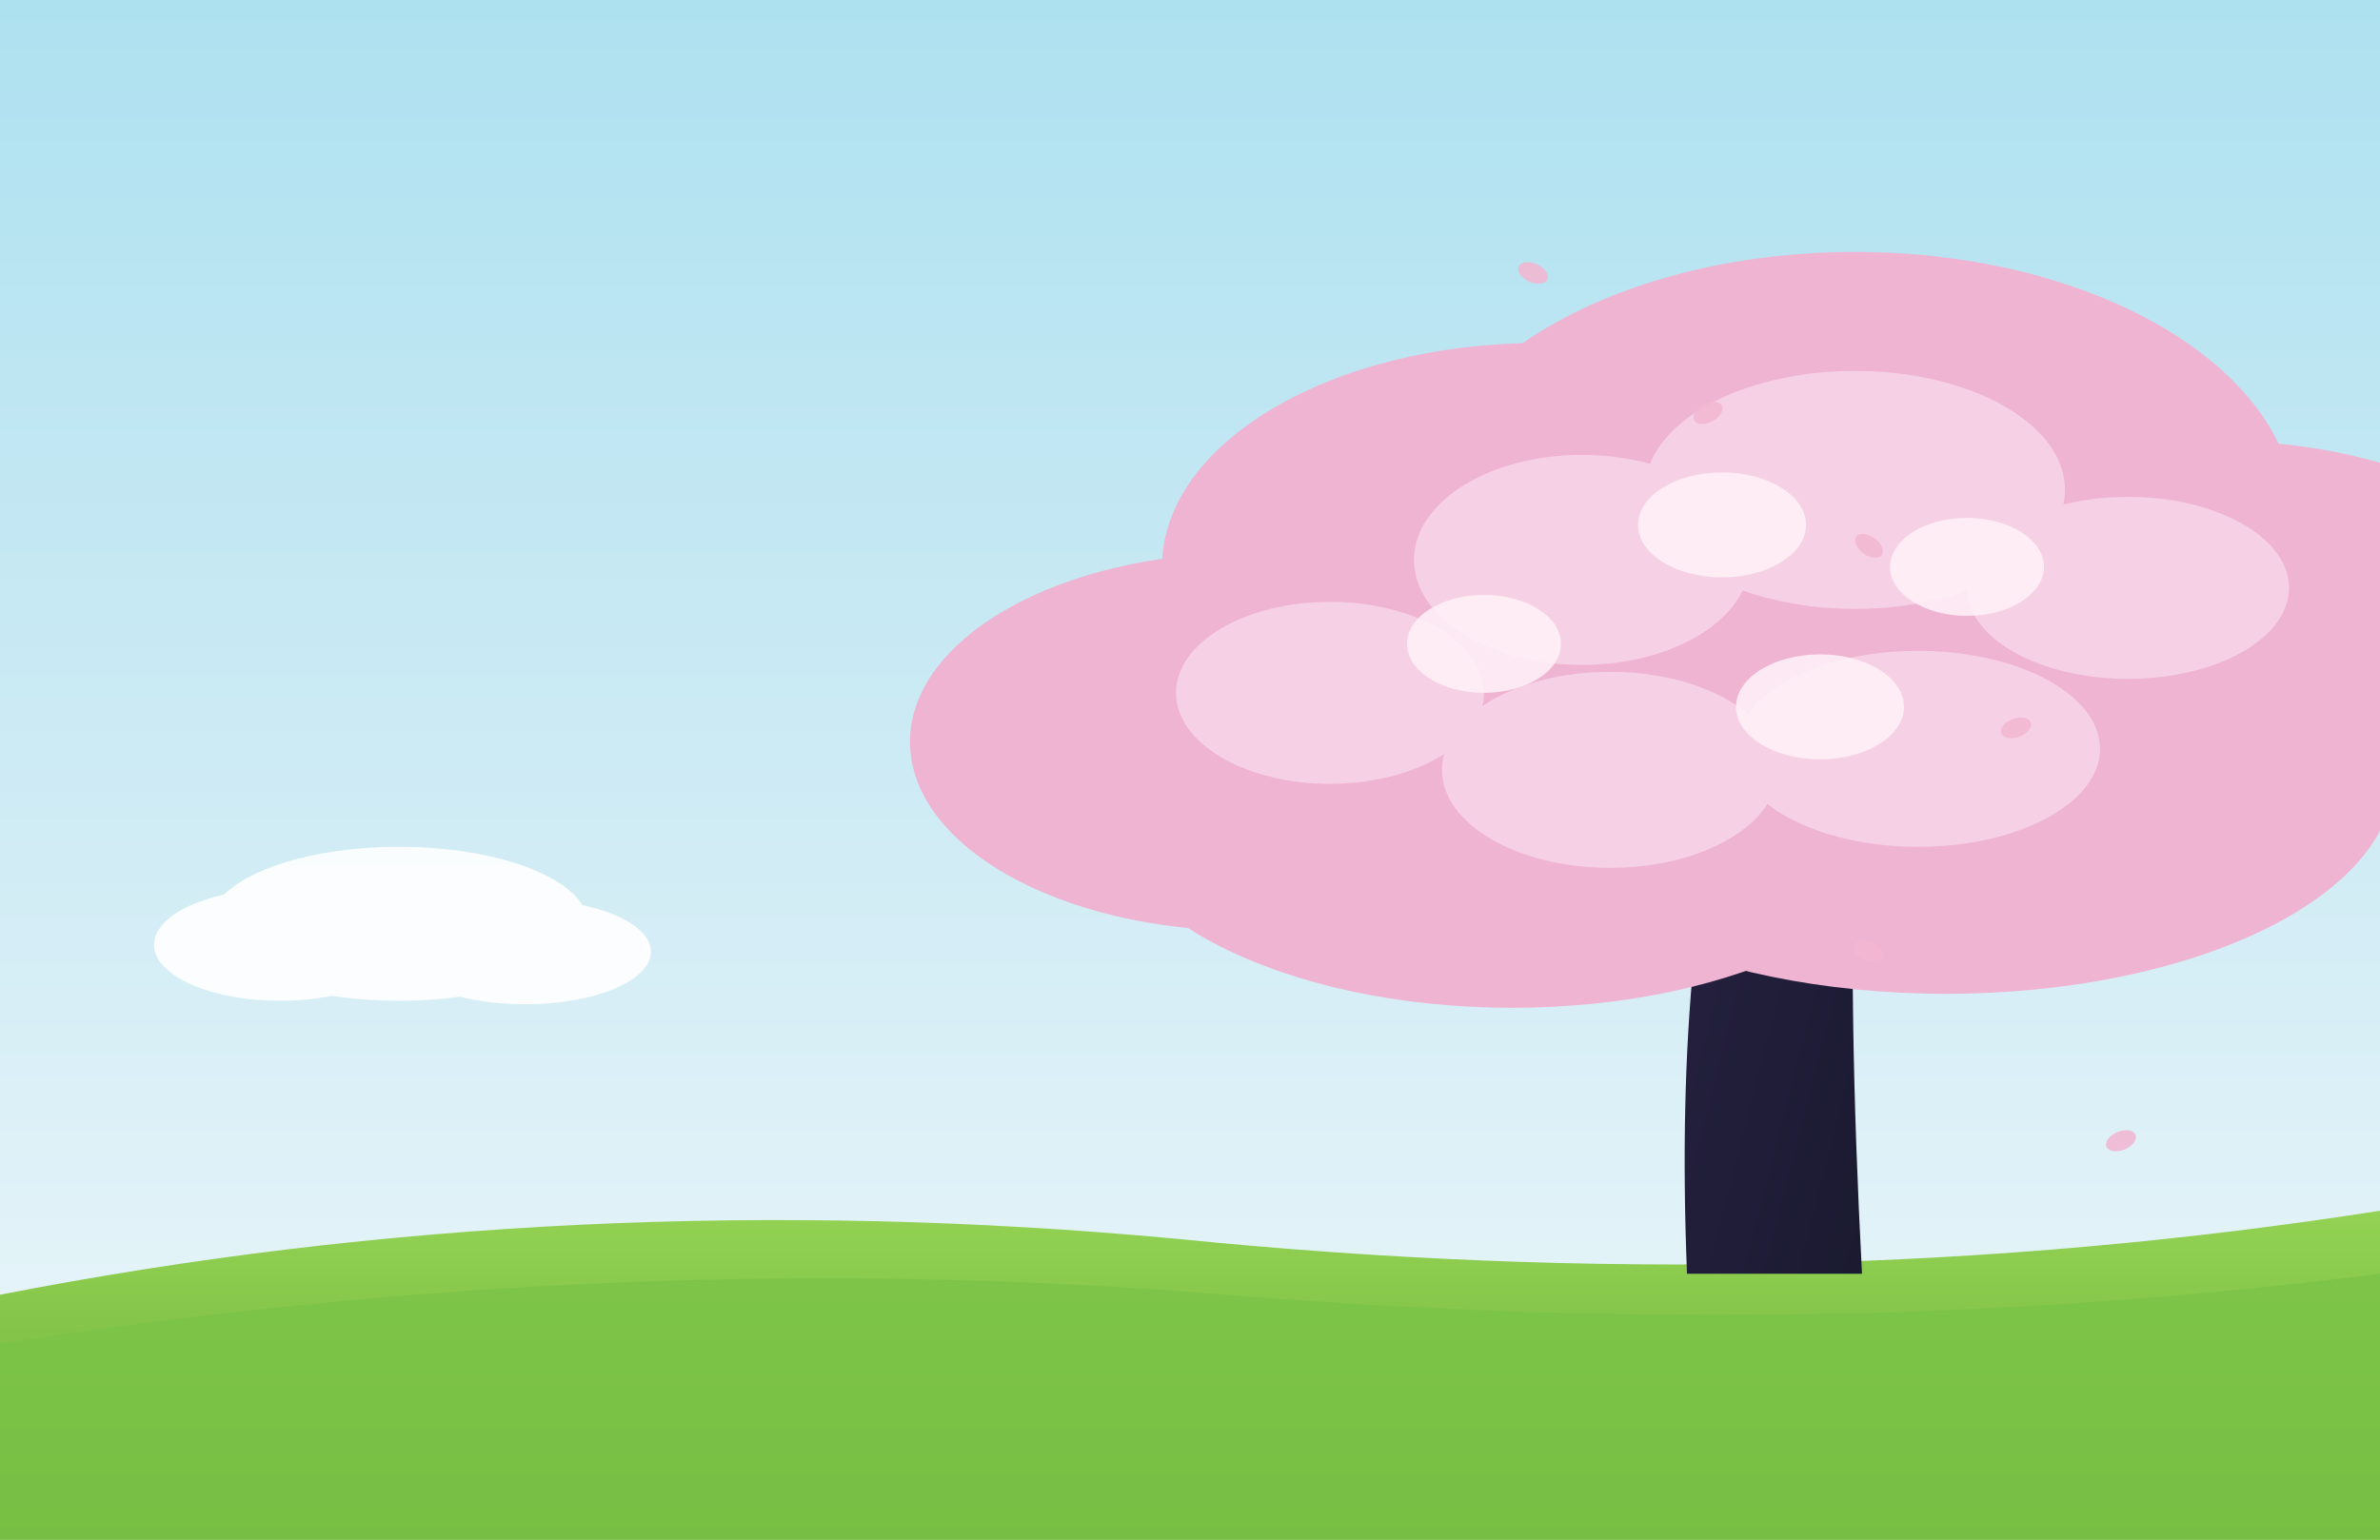
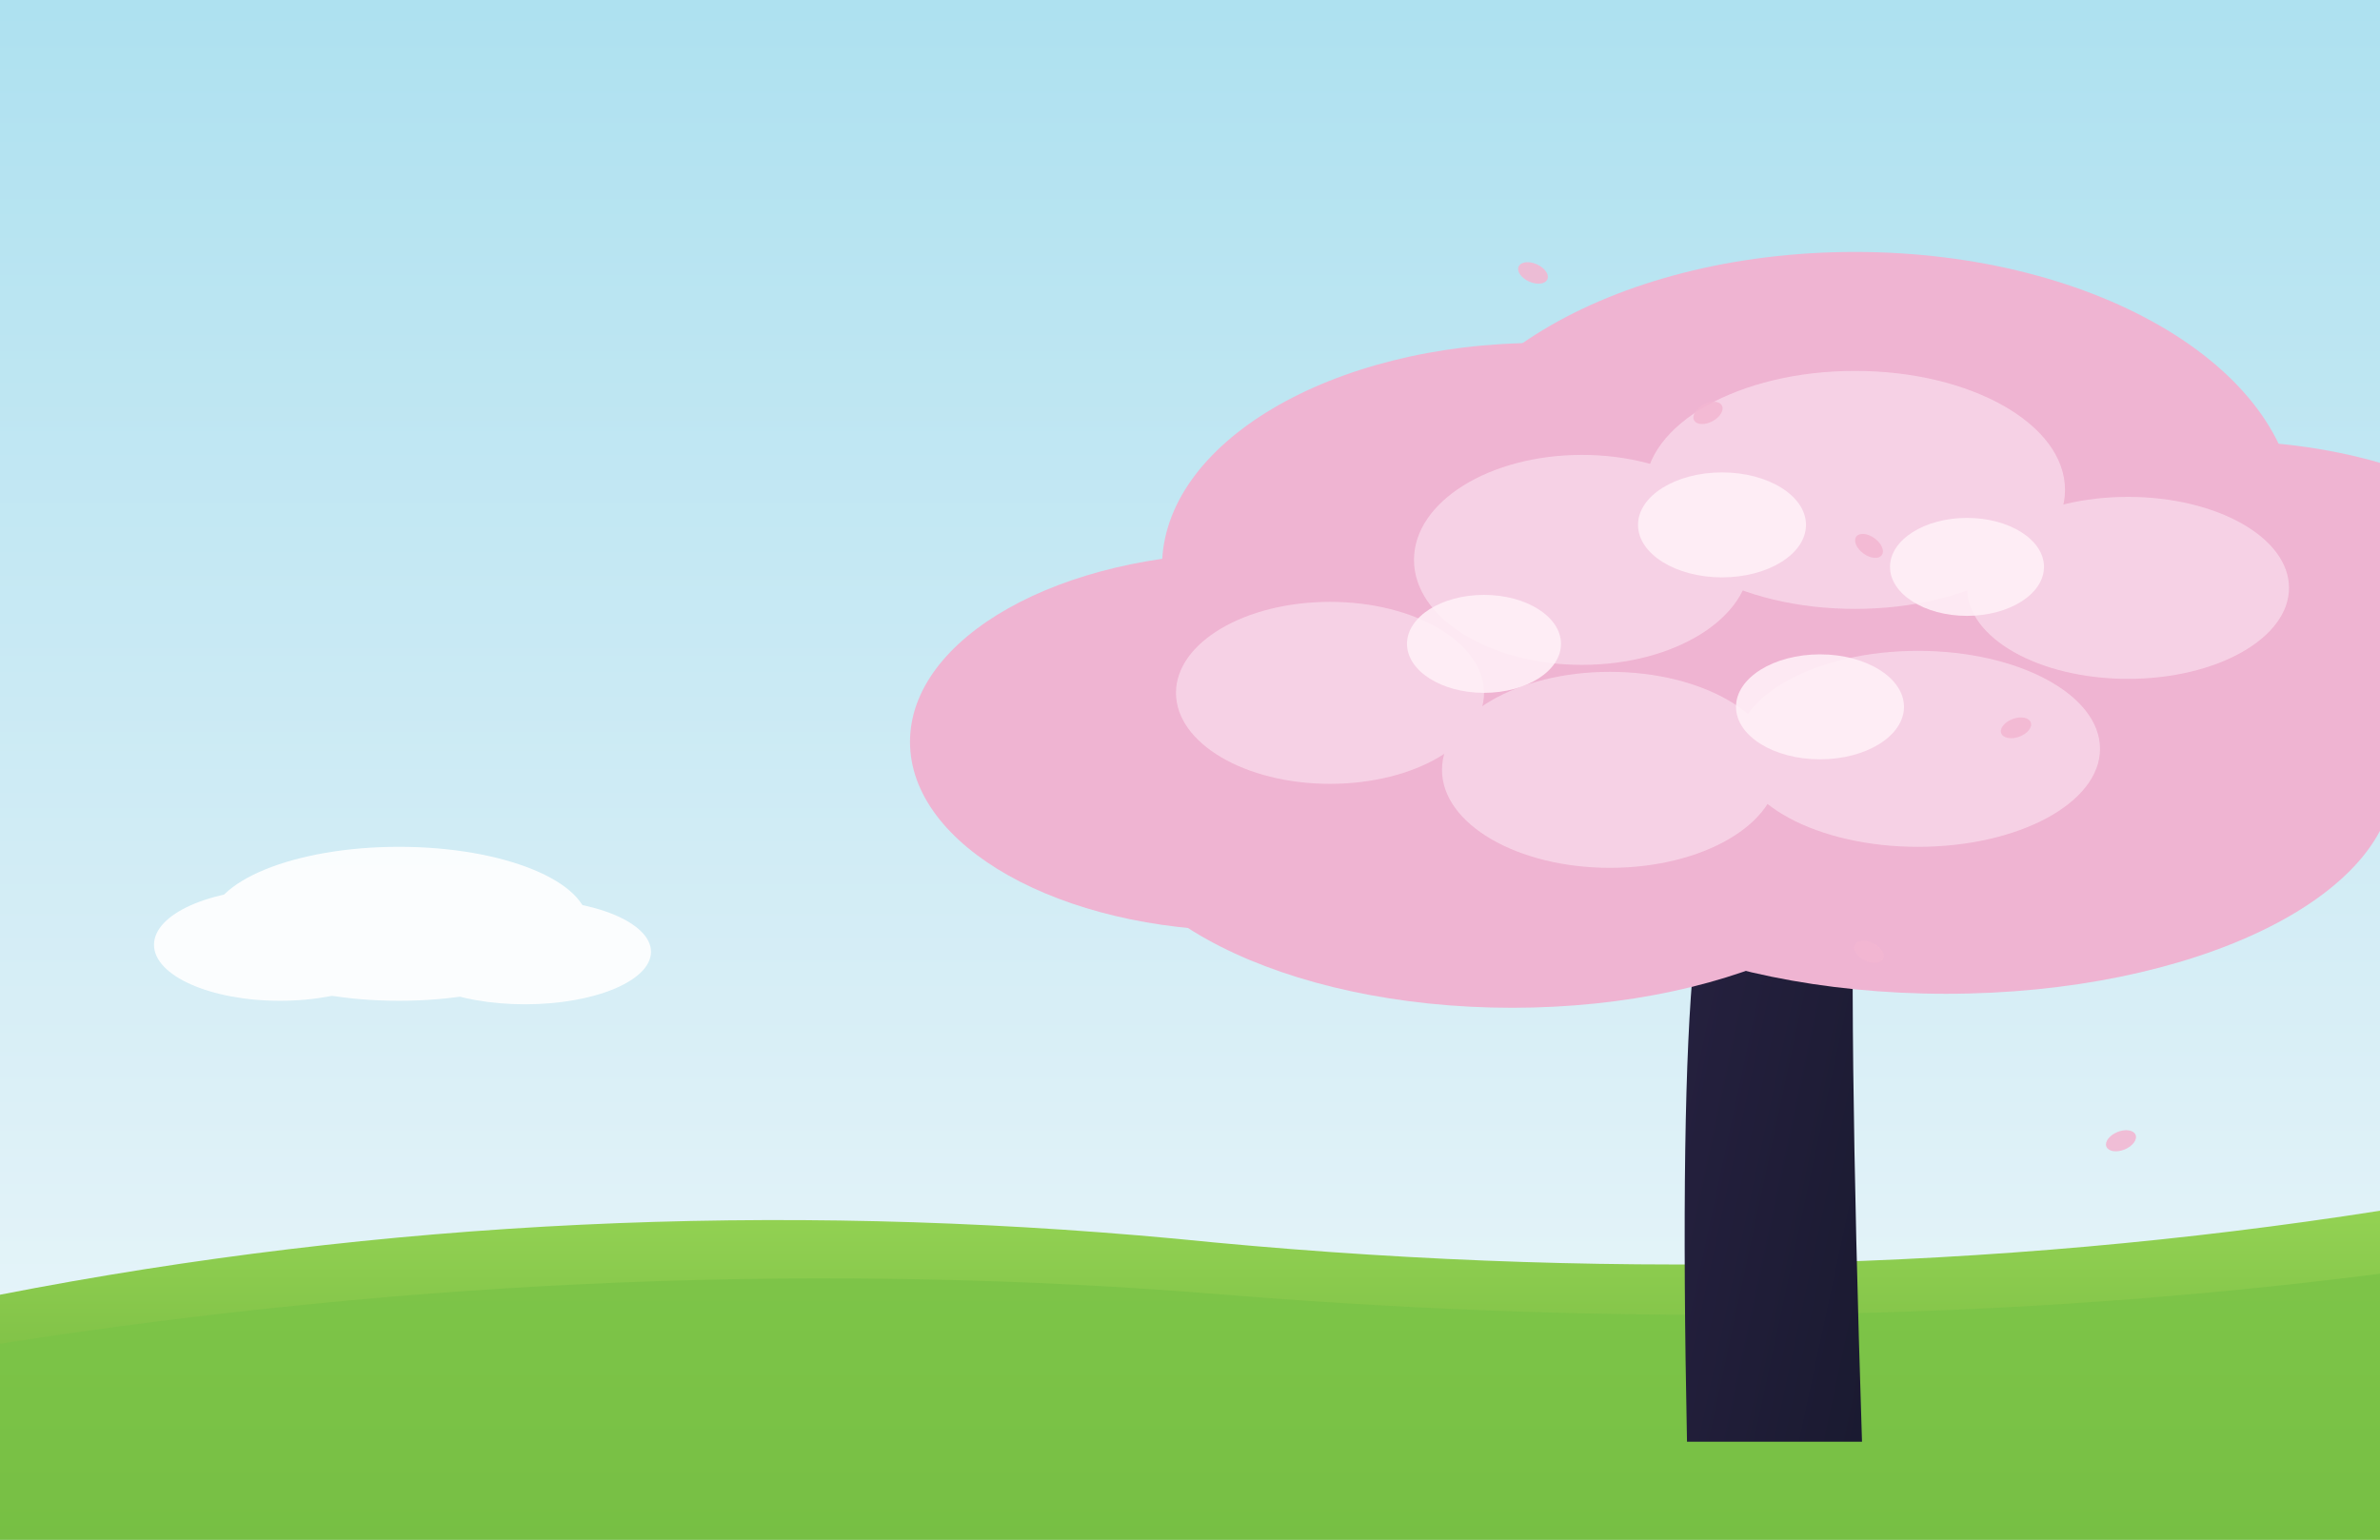
<svg xmlns="http://www.w3.org/2000/svg" width="100%" viewBox="0 0 680 440">
  <defs>
    <linearGradient id="blossomSky" x1="0" y1="0" x2="0" y2="1">
      <stop offset="0%" stop-color="#aee1f0" />
      <stop offset="65%" stop-color="#d7eef6" />
      <stop offset="100%" stop-color="#eef8fb" />
    </linearGradient>
    <linearGradient id="blossomHill" x1="0" y1="0" x2="0" y2="1">
      <stop offset="0%" stop-color="#93d253" />
      <stop offset="100%" stop-color="#69ad38" />
    </linearGradient>
    <linearGradient id="treeBark" x1="0" y1="0" x2="1" y2="1">
      <stop offset="0%" stop-color="#2a2345" />
      <stop offset="100%" stop-color="#18192e" />
    </linearGradient>
  </defs>
  <rect width="680" height="440" fill="url(#blossomSky)" />
  <g fill="#ffffff" opacity="0.9">
    <ellipse cx="114" cy="264" rx="54" ry="22" />
    <ellipse cx="80" cy="270" rx="36" ry="16" />
    <ellipse cx="150" cy="272" rx="36" ry="15" />
  </g>
  <path d="M0 370Q164 338 336 354Q514 372 680 346V440H0Z" fill="url(#blossomHill)" />
  <path d="M0 384Q180 356 350 370Q524 384 680 364V440H0Z" fill="#7ac347" opacity="0.82" />
  <g transform="translate(294 104)">
-     <path d="M188 260          Q186 210 190 170          Q194 124 204 88          Q212 58 216 36          Q220 20 228 12          Q236 6 244 10          Q252 14 252 28          Q252 44 246 60          Q238 86 236 130          Q234 184 238 260 Z" fill="url(#treeBark)" />
+     <path d="M188 308          Q186 210 190 170          Q194 124 204 88          Q212 58 216 36          Q220 20 228 12          Q236 6 244 10          Q252 14 252 28          Q252 44 246 60          Q238 86 236 130          Q234 184 238 308 Z" fill="url(#treeBark)" />
    <g fill="#efb4d2">
      <ellipse cx="62" cy="108" rx="96" ry="54" />
      <ellipse cx="146" cy="58" rx="108" ry="64" />
      <ellipse cx="236" cy="44" rx="126" ry="76" />
      <ellipse cx="340" cy="78" rx="100" ry="56" />
      <ellipse cx="262" cy="118" rx="128" ry="62" />
      <ellipse cx="138" cy="124" rx="118" ry="60" />
    </g>
    <g fill="#f7d3e6" opacity="0.95">
      <ellipse cx="86" cy="94" rx="44" ry="26" />
      <ellipse cx="158" cy="56" rx="48" ry="30" />
      <ellipse cx="236" cy="36" rx="60" ry="34" />
      <ellipse cx="314" cy="64" rx="46" ry="26" />
      <ellipse cx="254" cy="110" rx="52" ry="28" />
      <ellipse cx="166" cy="116" rx="48" ry="28" />
    </g>
    <g fill="#fff0f7" opacity="0.88">
      <ellipse cx="130" cy="80" rx="22" ry="14" />
      <ellipse cx="198" cy="46" rx="24" ry="15" />
      <ellipse cx="268" cy="58" rx="22" ry="14" />
      <ellipse cx="226" cy="98" rx="24" ry="15" />
    </g>
  </g>
  <g fill="#f3b7d2" opacity="0.88">
    <ellipse cx="438" cy="78" rx="4.5" ry="2.7" transform="rotate(24 438 78)" />
    <ellipse cx="488" cy="118" rx="4.5" ry="2.7" transform="rotate(-28 488 118)" />
    <ellipse cx="534" cy="156" rx="4.5" ry="2.7" transform="rotate(36 534 156)" />
    <ellipse cx="576" cy="208" rx="4.5" ry="2.7" transform="rotate(-20 576 208)" />
    <ellipse cx="534" cy="272" rx="4.5" ry="2.7" transform="rotate(26 534 272)" />
    <ellipse cx="606" cy="326" rx="4.5" ry="2.7" transform="rotate(-22 606 326)" />
  </g>
</svg>
